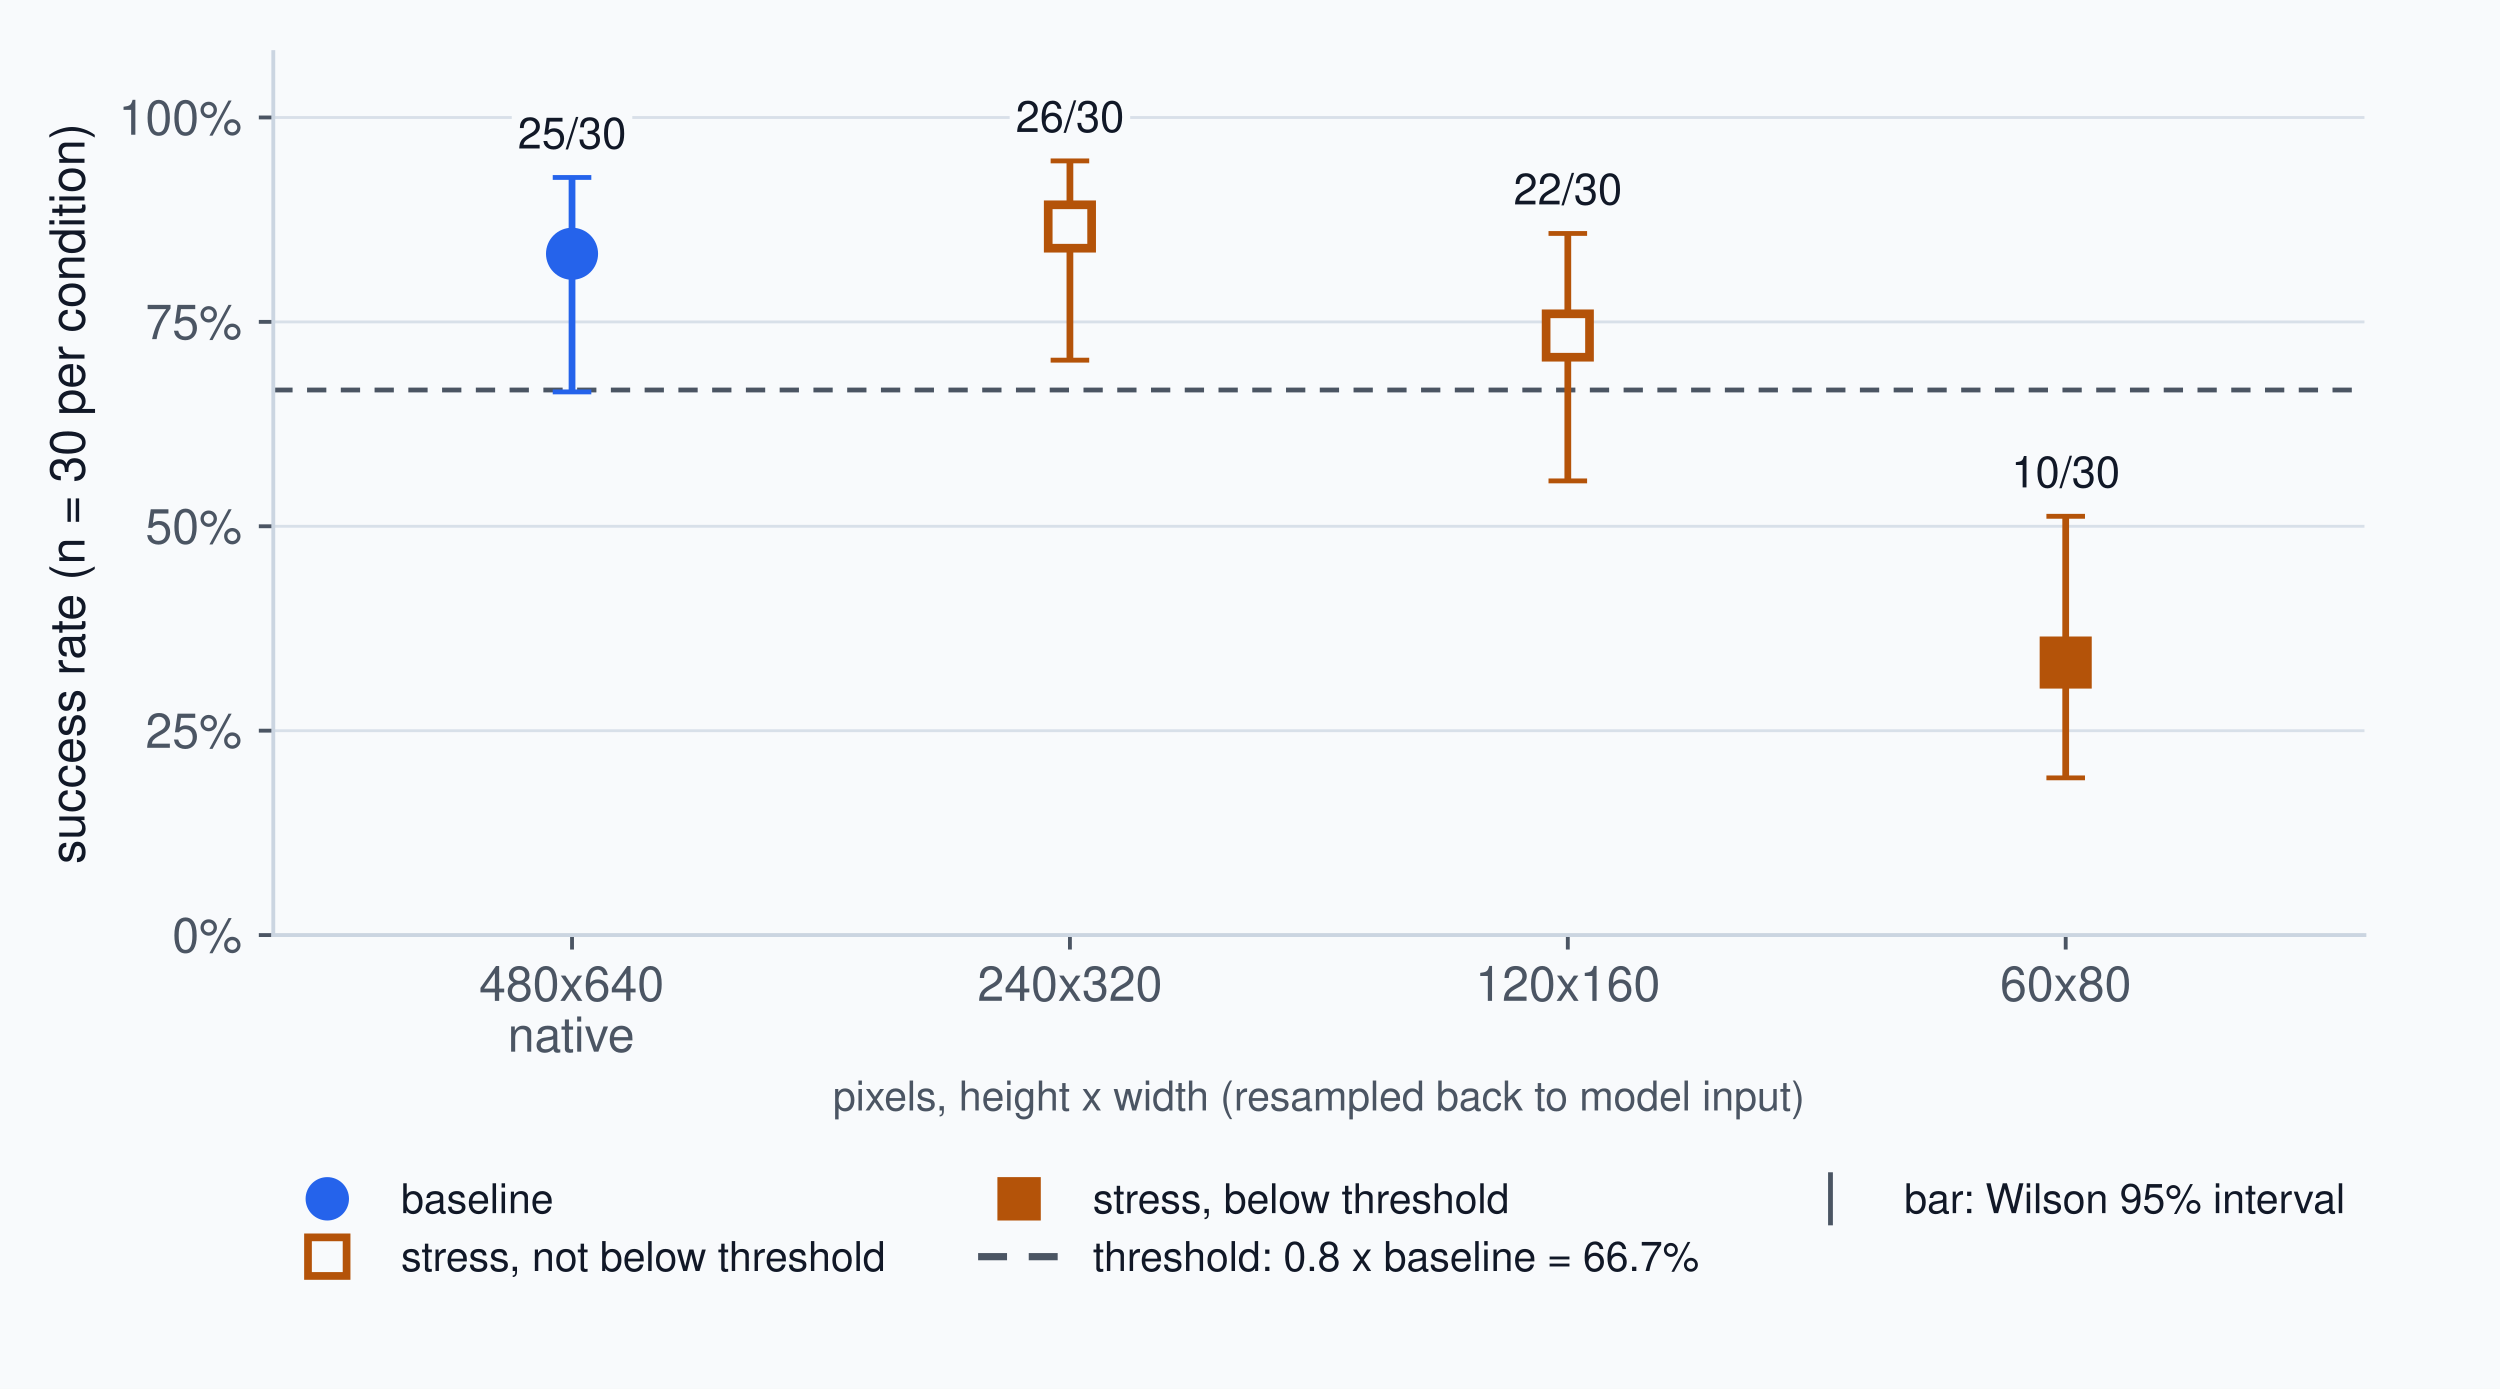
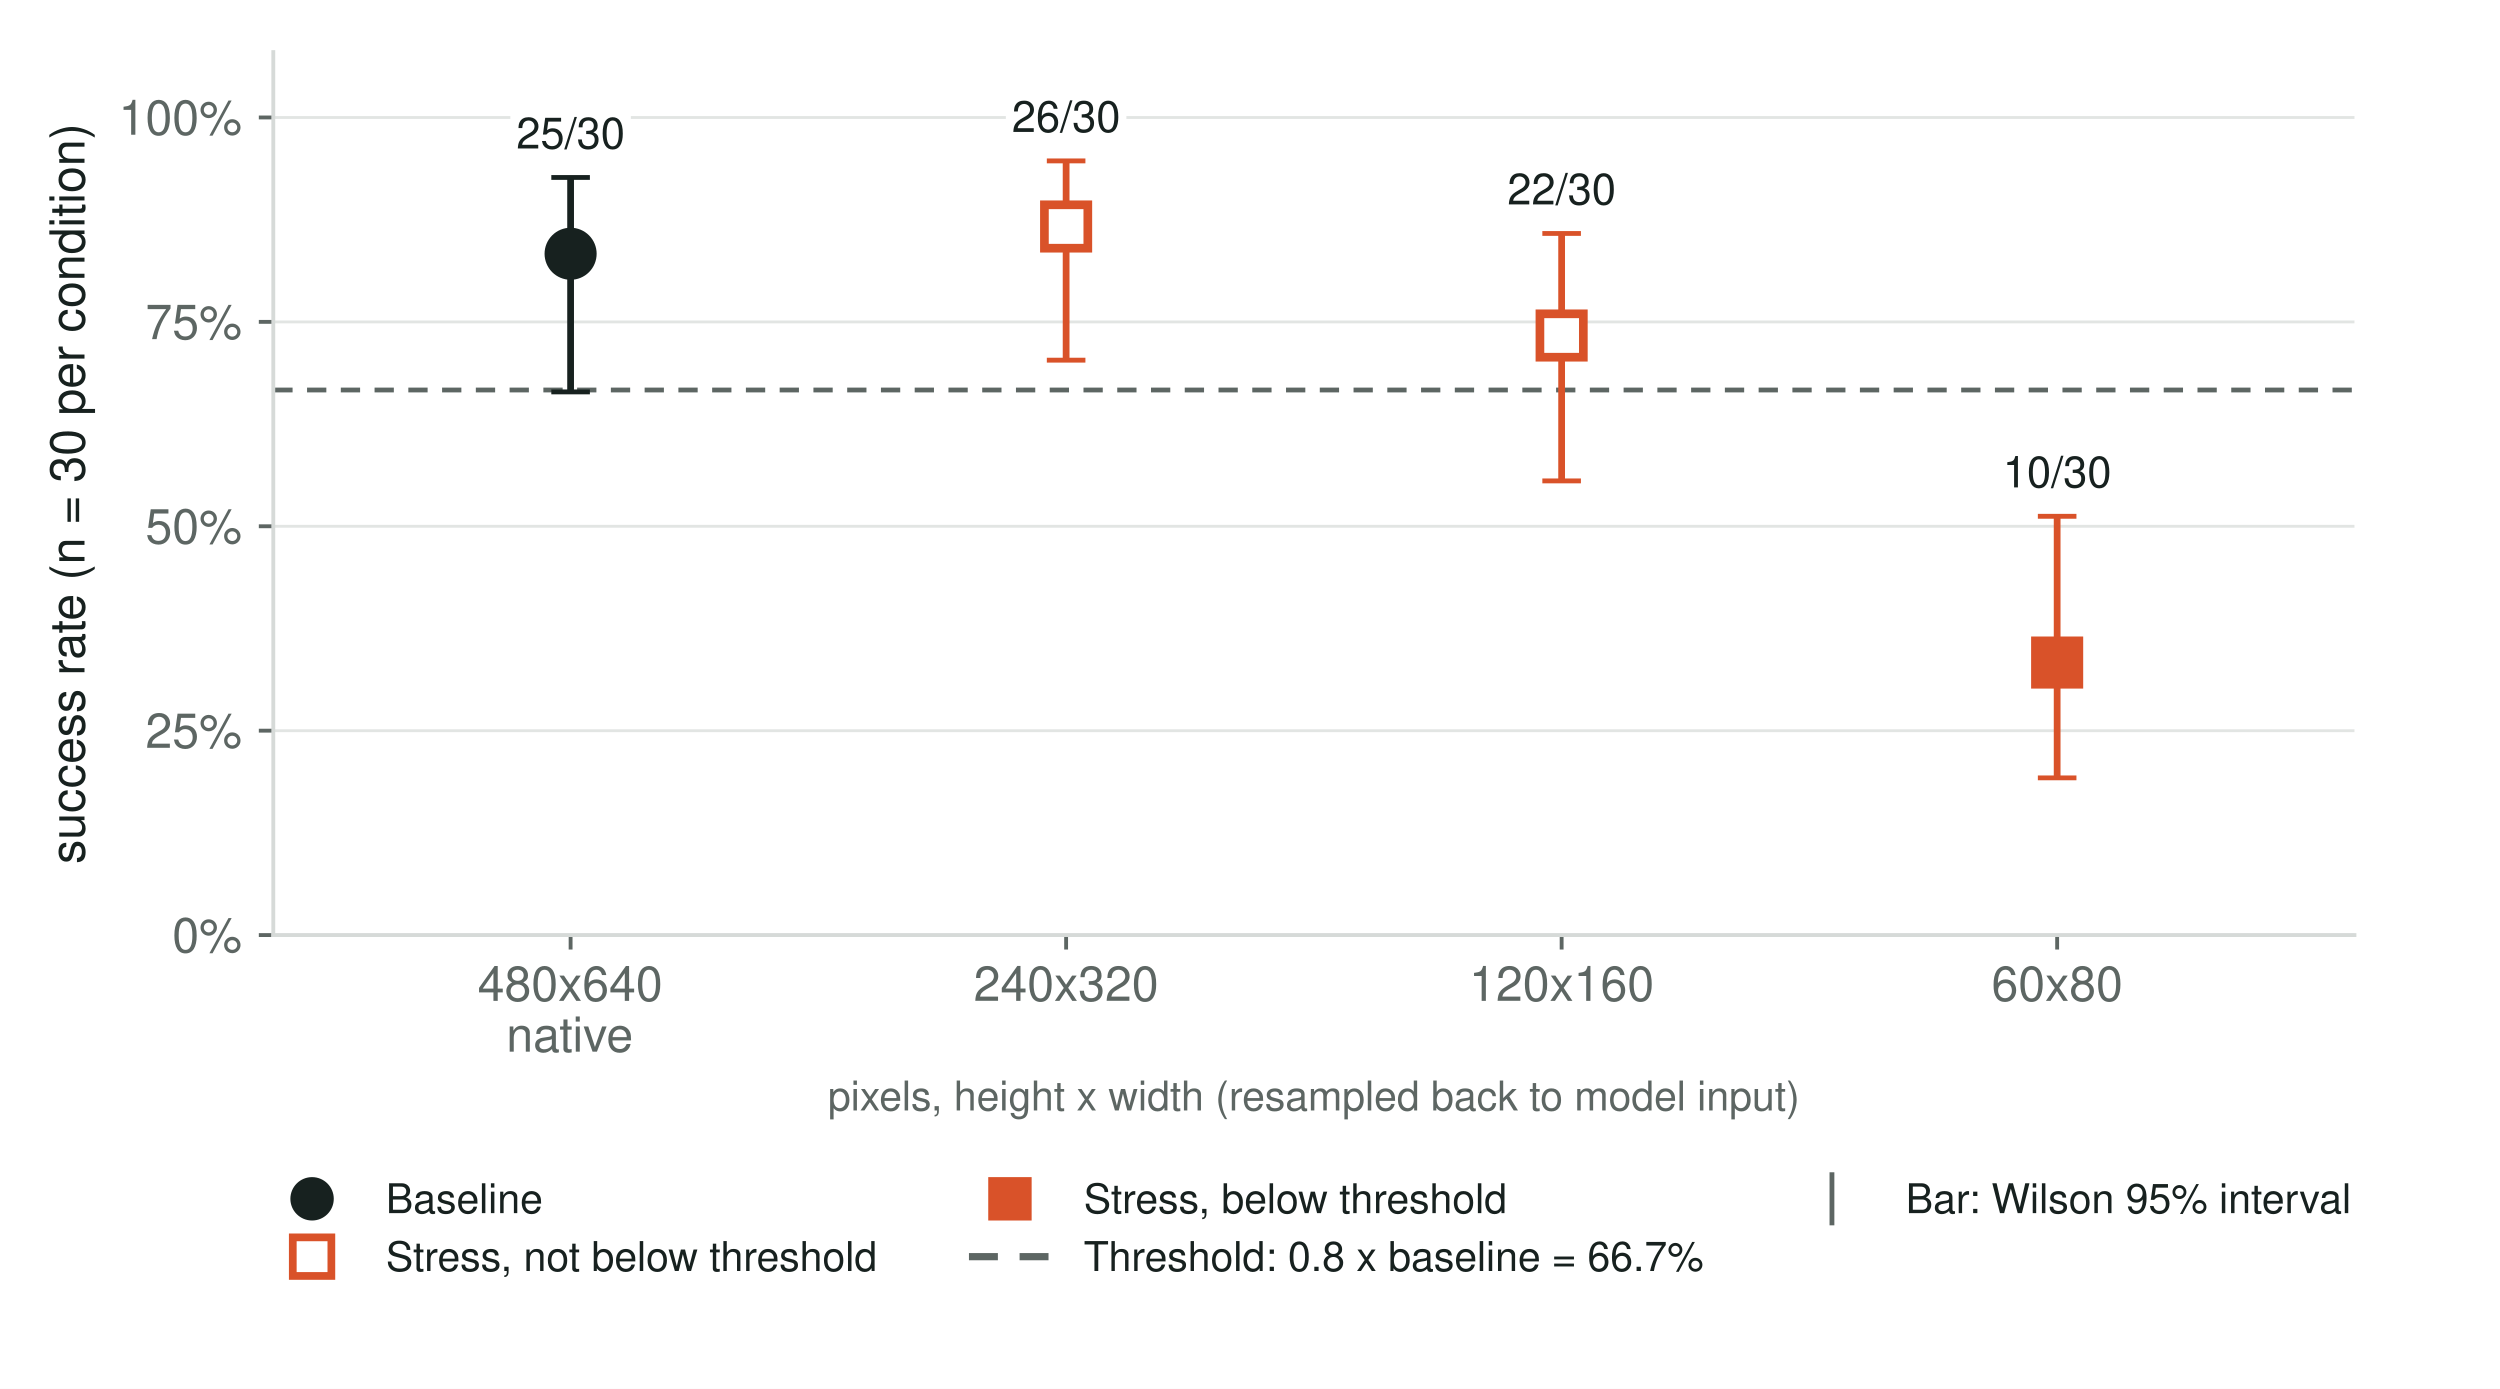
<svg xmlns="http://www.w3.org/2000/svg" xmlns:xlink="http://www.w3.org/1999/xlink" width="518.4pt" height="288pt" viewBox="0 0 518.4 288" version="1.1">
  <defs>
    <style type="text/css">*{stroke-linejoin: round; stroke-linecap: butt}</style>
  </defs>
  <g id="figure_1">
    <g id="patch_1">
-       <path d="M 0 288  L 518.4 288  L 518.4 0  L 0 0  z " style="fill: #f8fafc" />
+       <path d="M 0 288  L 518.4 288  L 518.4 0  L 0 0  z " style="fill: #ffffff" />
    </g>
    <g id="axes_1">
      <g id="patch_2">
-         <path d="M 56.67 193.898  L 490.29 193.898  L 490.29 10.8  L 56.67 10.8  z " style="fill: #f8fafc" />
+         <path d="M 56.67 193.898  L 488.22 193.898  L 488.22 10.8  L 56.67 10.8  z " style="fill: #ffffff" />
      </g>
      <g id="matplotlib.axis_1">
        <g id="xtick_1">
          <g id="line2d_1">
            <defs>
-               <path id="md98d8821e2" d="M 0 0  L 0 3  " style="stroke: #4b5563; stroke-width: 0.8" />
+               <path id="m696236e147" d="M 0 0  L 0 3  " style="stroke: #5d6663; stroke-width: 0.8" />
            </defs>
            <g>
-               <use xlink:href="#md98d8821e2" x="118.616" y="193.898" style="fill: #4b5563; stroke: #4b5563; stroke-width: 0.8" />
+               <use xlink:href="#m696236e147" x="118.32" y="193.898" style="fill: #5d6663; stroke: #5d6663; stroke-width: 0.8" />
            </g>
          </g>
          <g id="text_1">
-             <text style="font-size: 10px; font-family: 'Helvetica Neue', 'Helvetica', 'Arial', 'DejaVu Sans', sans-serif; fill: #4b5563" transform="translate(99.34775 207.5382)">480x640</text>
-             <text style="font-size: 10px; font-family: 'Helvetica Neue', 'Helvetica', 'Arial', 'DejaVu Sans', sans-serif; fill: #4b5563" transform="translate(105.2806 218.0773)">native</text>
+             <text style="font-size: 10px; font-family: 'Helvetica Neue', 'Helvetica', 'Arial', 'DejaVu Sans', sans-serif; fill: #5d6663" transform="translate(99.05203 207.5382)">480x640</text>
+             <text style="font-size: 10px; font-family: 'Helvetica Neue', 'Helvetica', 'Arial', 'DejaVu Sans', sans-serif; fill: #5d6663" transform="translate(104.9848 218.0773)">native</text>
          </g>
        </g>
        <g id="xtick_2">
          <g id="line2d_2">
            <g>
-               <use xlink:href="#md98d8821e2" x="221.859" y="193.898" style="fill: #4b5563; stroke: #4b5563; stroke-width: 0.8" />
+               <use xlink:href="#m696236e147" x="221.07" y="193.898" style="fill: #5d6663; stroke: #5d6663; stroke-width: 0.8" />
            </g>
          </g>
          <g id="text_2">
-             <text style="font-size: 10px; font-family: 'Helvetica Neue', 'Helvetica', 'Arial', 'DejaVu Sans', sans-serif; text-anchor: middle; fill: #4b5563" x="221.859" y="207.538" transform="rotate(-0 221.8586 207.5382)">240x320</text>
+             <text style="font-size: 10px; font-family: 'Helvetica Neue', 'Helvetica', 'Arial', 'DejaVu Sans', sans-serif; text-anchor: middle; fill: #5d6663" x="221.07" y="207.538" transform="rotate(-0 221.07 207.5382)">240x320</text>
          </g>
        </g>
        <g id="xtick_3">
          <g id="line2d_3">
            <g>
-               <use xlink:href="#md98d8821e2" x="325.101" y="193.898" style="fill: #4b5563; stroke: #4b5563; stroke-width: 0.8" />
+               <use xlink:href="#m696236e147" x="323.82" y="193.898" style="fill: #5d6663; stroke: #5d6663; stroke-width: 0.8" />
            </g>
          </g>
          <g id="text_3">
-             <text style="font-size: 10px; font-family: 'Helvetica Neue', 'Helvetica', 'Arial', 'DejaVu Sans', sans-serif; text-anchor: middle; fill: #4b5563" x="325.101" y="207.538" transform="rotate(-0 325.1014 207.5382)">120x160</text>
+             <text style="font-size: 10px; font-family: 'Helvetica Neue', 'Helvetica', 'Arial', 'DejaVu Sans', sans-serif; text-anchor: middle; fill: #5d6663" x="323.82" y="207.538" transform="rotate(-0 323.82 207.5382)">120x160</text>
          </g>
        </g>
        <g id="xtick_4">
          <g id="line2d_4">
            <g>
-               <use xlink:href="#md98d8821e2" x="428.344" y="193.898" style="fill: #4b5563; stroke: #4b5563; stroke-width: 0.8" />
+               <use xlink:href="#m696236e147" x="426.57" y="193.898" style="fill: #5d6663; stroke: #5d6663; stroke-width: 0.8" />
            </g>
          </g>
          <g id="text_4">
-             <text style="font-size: 10px; font-family: 'Helvetica Neue', 'Helvetica', 'Arial', 'DejaVu Sans', sans-serif; text-anchor: middle; fill: #4b5563" x="428.344" y="207.538" transform="rotate(-0 428.3443 207.5382)">60x80</text>
+             <text style="font-size: 10px; font-family: 'Helvetica Neue', 'Helvetica', 'Arial', 'DejaVu Sans', sans-serif; text-anchor: middle; fill: #5d6663" x="426.57" y="207.538" transform="rotate(-0 426.57 207.5382)">60x80</text>
          </g>
        </g>
        <g id="text_5">
-           <text style="font-size: 8.5px; font-family: 'Helvetica Neue', 'Helvetica', 'Arial', 'DejaVu Sans', sans-serif; text-anchor: middle; fill: #4b5563" x="273.48" y="230.261" transform="rotate(-0 273.48 230.2606)">pixels, height x width (resampled back to model input)</text>
+           <text style="font-size: 8.5px; font-family: 'Helvetica Neue', 'Helvetica', 'Arial', 'DejaVu Sans', sans-serif; text-anchor: middle; fill: #5d6663" x="272.445" y="230.261" transform="rotate(-0 272.445 230.2606)">pixels, height x width (resampled back to model input)</text>
        </g>
      </g>
      <g id="matplotlib.axis_2">
        <g id="ytick_1">
          <g id="line2d_5">
-             <path d="M 56.67 193.898  L 490.29 193.898  " clip-path="url(#p9b0ecbfd5b)" style="fill: none; stroke: #cbd5e1; stroke-opacity: 0.7; stroke-width: 0.6; stroke-linecap: square" />
+             <path d="M 56.67 193.898  L 488.22 193.898  " clip-path="url(#pf2805d2afb)" style="fill: none; stroke: #d6dad8; stroke-opacity: 0.7; stroke-width: 0.6; stroke-linecap: square" />
          </g>
          <g id="line2d_6">
            <defs>
-               <path id="mfa151f3f3b" d="M 0 0  L -3 0  " style="stroke: #4b5563; stroke-width: 0.8" />
+               <path id="md328c3af76" d="M 0 0  L -3 0  " style="stroke: #5d6663; stroke-width: 0.8" />
            </defs>
            <g>
-               <use xlink:href="#mfa151f3f3b" x="56.67" y="193.898" style="fill: #4b5563; stroke: #4b5563; stroke-width: 0.8" />
+               <use xlink:href="#md328c3af76" x="56.67" y="193.898" style="fill: #5d6663; stroke: #5d6663; stroke-width: 0.8" />
            </g>
          </g>
          <g id="text_6">
-             <text style="font-size: 10px; font-family: 'Helvetica Neue', 'Helvetica', 'Arial', 'DejaVu Sans', sans-serif; text-anchor: end; fill: #4b5563" x="50.17" y="197.468" transform="rotate(-0 50.17 197.4679)">0%</text>
+             <text style="font-size: 10px; font-family: 'Helvetica Neue', 'Helvetica', 'Arial', 'DejaVu Sans', sans-serif; text-anchor: end; fill: #5d6663" x="50.17" y="197.468" transform="rotate(-0 50.17 197.4679)">0%</text>
          </g>
        </g>
        <g id="ytick_2">
          <g id="line2d_7">
-             <path d="M 56.67 151.514  L 490.29 151.514  " clip-path="url(#p9b0ecbfd5b)" style="fill: none; stroke: #cbd5e1; stroke-opacity: 0.7; stroke-width: 0.6; stroke-linecap: square" />
+             <path d="M 56.67 151.514  L 488.22 151.514  " clip-path="url(#pf2805d2afb)" style="fill: none; stroke: #d6dad8; stroke-opacity: 0.7; stroke-width: 0.6; stroke-linecap: square" />
          </g>
          <g id="line2d_8">
            <g>
-               <use xlink:href="#mfa151f3f3b" x="56.67" y="151.514" style="fill: #4b5563; stroke: #4b5563; stroke-width: 0.8" />
+               <use xlink:href="#md328c3af76" x="56.67" y="151.514" style="fill: #5d6663; stroke: #5d6663; stroke-width: 0.8" />
            </g>
          </g>
          <g id="text_7">
-             <text style="font-size: 10px; font-family: 'Helvetica Neue', 'Helvetica', 'Arial', 'DejaVu Sans', sans-serif; text-anchor: end; fill: #4b5563" x="50.17" y="155.084" transform="rotate(-0 50.17 155.0842)">25%</text>
+             <text style="font-size: 10px; font-family: 'Helvetica Neue', 'Helvetica', 'Arial', 'DejaVu Sans', sans-serif; text-anchor: end; fill: #5d6663" x="50.17" y="155.084" transform="rotate(-0 50.17 155.0842)">25%</text>
          </g>
        </g>
        <g id="ytick_3">
          <g id="line2d_9">
-             <path d="M 56.67 109.13  L 490.29 109.13  " clip-path="url(#p9b0ecbfd5b)" style="fill: none; stroke: #cbd5e1; stroke-opacity: 0.7; stroke-width: 0.6; stroke-linecap: square" />
+             <path d="M 56.67 109.13  L 488.22 109.13  " clip-path="url(#pf2805d2afb)" style="fill: none; stroke: #d6dad8; stroke-opacity: 0.7; stroke-width: 0.6; stroke-linecap: square" />
          </g>
          <g id="line2d_10">
            <g>
-               <use xlink:href="#mfa151f3f3b" x="56.67" y="109.13" style="fill: #4b5563; stroke: #4b5563; stroke-width: 0.8" />
+               <use xlink:href="#md328c3af76" x="56.67" y="109.13" style="fill: #5d6663; stroke: #5d6663; stroke-width: 0.8" />
            </g>
          </g>
          <g id="text_8">
-             <text style="font-size: 10px; font-family: 'Helvetica Neue', 'Helvetica', 'Arial', 'DejaVu Sans', sans-serif; text-anchor: end; fill: #4b5563" x="50.17" y="112.701" transform="rotate(-0 50.17 112.7005)">50%</text>
+             <text style="font-size: 10px; font-family: 'Helvetica Neue', 'Helvetica', 'Arial', 'DejaVu Sans', sans-serif; text-anchor: end; fill: #5d6663" x="50.17" y="112.701" transform="rotate(-0 50.17 112.7005)">50%</text>
          </g>
        </g>
        <g id="ytick_4">
          <g id="line2d_11">
-             <path d="M 56.67 66.746  L 490.29 66.746  " clip-path="url(#p9b0ecbfd5b)" style="fill: none; stroke: #cbd5e1; stroke-opacity: 0.7; stroke-width: 0.6; stroke-linecap: square" />
+             <path d="M 56.67 66.746  L 488.22 66.746  " clip-path="url(#pf2805d2afb)" style="fill: none; stroke: #d6dad8; stroke-opacity: 0.7; stroke-width: 0.6; stroke-linecap: square" />
          </g>
          <g id="line2d_12">
            <g>
-               <use xlink:href="#mfa151f3f3b" x="56.67" y="66.746" style="fill: #4b5563; stroke: #4b5563; stroke-width: 0.8" />
+               <use xlink:href="#md328c3af76" x="56.67" y="66.746" style="fill: #5d6663; stroke: #5d6663; stroke-width: 0.8" />
            </g>
          </g>
          <g id="text_9">
-             <text style="font-size: 10px; font-family: 'Helvetica Neue', 'Helvetica', 'Arial', 'DejaVu Sans', sans-serif; text-anchor: end; fill: #4b5563" x="50.17" y="70.317" transform="rotate(-0 50.17 70.3168)">75%</text>
+             <text style="font-size: 10px; font-family: 'Helvetica Neue', 'Helvetica', 'Arial', 'DejaVu Sans', sans-serif; text-anchor: end; fill: #5d6663" x="50.17" y="70.317" transform="rotate(-0 50.17 70.3168)">75%</text>
          </g>
        </g>
        <g id="ytick_5">
          <g id="line2d_13">
-             <path d="M 56.67 24.363  L 490.29 24.363  " clip-path="url(#p9b0ecbfd5b)" style="fill: none; stroke: #cbd5e1; stroke-opacity: 0.7; stroke-width: 0.6; stroke-linecap: square" />
+             <path d="M 56.67 24.363  L 488.22 24.363  " clip-path="url(#pf2805d2afb)" style="fill: none; stroke: #d6dad8; stroke-opacity: 0.7; stroke-width: 0.6; stroke-linecap: square" />
          </g>
          <g id="line2d_14">
            <g>
-               <use xlink:href="#mfa151f3f3b" x="56.67" y="24.363" style="fill: #4b5563; stroke: #4b5563; stroke-width: 0.8" />
+               <use xlink:href="#md328c3af76" x="56.67" y="24.363" style="fill: #5d6663; stroke: #5d6663; stroke-width: 0.8" />
            </g>
          </g>
          <g id="text_10">
-             <text style="font-size: 10px; font-family: 'Helvetica Neue', 'Helvetica', 'Arial', 'DejaVu Sans', sans-serif; text-anchor: end; fill: #4b5563" x="50.17" y="27.933" transform="rotate(-0 50.17 27.9331)">100%</text>
+             <text style="font-size: 10px; font-family: 'Helvetica Neue', 'Helvetica', 'Arial', 'DejaVu Sans', sans-serif; text-anchor: end; fill: #5d6663" x="50.17" y="27.933" transform="rotate(-0 50.17 27.9331)">100%</text>
          </g>
        </g>
        <g id="text_11">
-           <text style="font-size: 10px; font-family: 'Helvetica Neue', 'Helvetica', 'Arial', 'DejaVu Sans', sans-serif; text-anchor: middle; fill: #111827" x="17.522" y="102.349" transform="rotate(-90 17.52156 102.3488)">success rate (n = 30 per condition)</text>
+           <text style="font-size: 10px; font-family: 'Helvetica Neue', 'Helvetica', 'Arial', 'DejaVu Sans', sans-serif; text-anchor: middle; fill: #17211f" x="17.522" y="102.349" transform="rotate(-90 17.52156 102.3488)">success rate (n = 30 per condition)</text>
        </g>
      </g>
      <g id="line2d_15">
-         <path d="M 56.67 80.874  L 490.29 80.874  " clip-path="url(#p9b0ecbfd5b)" style="fill: none; stroke-dasharray: 4,3; stroke-dashoffset: 0; stroke: #4b5563" />
+         <path d="M 56.67 80.874  L 488.22 80.874  " clip-path="url(#pf2805d2afb)" style="fill: none; stroke-dasharray: 4,3; stroke-dashoffset: 0; stroke: #5d6663" />
      </g>
      <g id="LineCollection_1">
-         <path d="M 118.616 81.266  L 118.616 36.801  " clip-path="url(#p9b0ecbfd5b)" style="fill: none; stroke: #2563eb; stroke-width: 1.4" />
+         <path d="M 118.32 81.266  L 118.32 36.801  " clip-path="url(#pf2805d2afb)" style="fill: none; stroke: #17211f; stroke-width: 1.4" />
      </g>
      <g id="line2d_16">
        <defs>
-           <path id="m6fc3dcf2f7" d="M 4 0  L -4 -0  " style="stroke: #2563eb" />
-         </defs>
-         <g clip-path="url(#p9b0ecbfd5b)">
-           <use xlink:href="#m6fc3dcf2f7" x="118.616" y="81.266" style="fill: #1f77b4; stroke: #2563eb" />
+           <path id="mb28198ac88" d="M 4 0  L -4 -0  " style="stroke: #17211f" />
+         </defs>
+         <g clip-path="url(#pf2805d2afb)">
+           <use xlink:href="#mb28198ac88" x="118.32" y="81.266" style="fill: #1f77b4; stroke: #17211f" />
        </g>
      </g>
      <g id="line2d_17">
-         <g clip-path="url(#p9b0ecbfd5b)">
-           <use xlink:href="#m6fc3dcf2f7" x="118.616" y="36.801" style="fill: #1f77b4; stroke: #2563eb" />
+         <g clip-path="url(#pf2805d2afb)">
+           <use xlink:href="#mb28198ac88" x="118.32" y="36.801" style="fill: #1f77b4; stroke: #17211f" />
        </g>
      </g>
      <g id="line2d_18">
        <defs>
-           <path id="m44b142923c" d="M 0 4.5  C 1.193 4.5 2.338 4.026 3.182 3.182  C 4.026 2.338 4.5 1.193 4.5 0  C 4.5 -1.193 4.026 -2.338 3.182 -3.182  C 2.338 -4.026 1.193 -4.5 0 -4.5  C -1.193 -4.5 -2.338 -4.026 -3.182 -3.182  C -4.026 -2.338 -4.5 -1.193 -4.5 0  C -4.5 1.193 -4.026 2.338 -3.182 3.182  C -2.338 4.026 -1.193 4.5 0 4.5  z " style="stroke: #2563eb; stroke-width: 1.8" />
-         </defs>
-         <g clip-path="url(#p9b0ecbfd5b)">
-           <use xlink:href="#m44b142923c" x="118.616" y="52.619" style="fill: #2563eb; stroke: #2563eb; stroke-width: 1.8" />
+           <path id="m457a1e06b8" d="M 0 4.5  C 1.193 4.5 2.338 4.026 3.182 3.182  C 4.026 2.338 4.5 1.193 4.5 0  C 4.5 -1.193 4.026 -2.338 3.182 -3.182  C 2.338 -4.026 1.193 -4.5 0 -4.5  C -1.193 -4.5 -2.338 -4.026 -3.182 -3.182  C -4.026 -2.338 -4.5 -1.193 -4.5 0  C -4.5 1.193 -4.026 2.338 -3.182 3.182  C -2.338 4.026 -1.193 4.5 0 4.5  z " style="stroke: #17211f; stroke-width: 1.8" />
+         </defs>
+         <g clip-path="url(#pf2805d2afb)">
+           <use xlink:href="#m457a1e06b8" x="118.32" y="52.619" style="fill: #17211f; stroke: #17211f; stroke-width: 1.8" />
        </g>
      </g>
      <g id="LineCollection_2">
-         <path d="M 221.859 74.683  L 221.859 33.364  " clip-path="url(#p9b0ecbfd5b)" style="fill: none; stroke: #b45309; stroke-width: 1.4" />
+         <path d="M 221.07 74.683  L 221.07 33.364  " clip-path="url(#pf2805d2afb)" style="fill: none; stroke: #d95229; stroke-width: 1.4" />
      </g>
      <g id="line2d_19">
        <defs>
-           <path id="m9e03931a04" d="M 4 0  L -4 -0  " style="stroke: #b45309" />
-         </defs>
-         <g clip-path="url(#p9b0ecbfd5b)">
-           <use xlink:href="#m9e03931a04" x="221.859" y="74.683" style="fill: #1f77b4; stroke: #b45309" />
+           <path id="ma403d8acb5" d="M 4 0  L -4 -0  " style="stroke: #d95229" />
+         </defs>
+         <g clip-path="url(#pf2805d2afb)">
+           <use xlink:href="#ma403d8acb5" x="221.07" y="74.683" style="fill: #1f77b4; stroke: #d95229" />
        </g>
      </g>
      <g id="line2d_20">
-         <g clip-path="url(#p9b0ecbfd5b)">
-           <use xlink:href="#m9e03931a04" x="221.859" y="33.364" style="fill: #1f77b4; stroke: #b45309" />
+         <g clip-path="url(#pf2805d2afb)">
+           <use xlink:href="#ma403d8acb5" x="221.07" y="33.364" style="fill: #1f77b4; stroke: #d95229" />
        </g>
      </g>
      <g id="line2d_21">
        <defs>
-           <path id="ma40d769d75" d="M -4.5 4.5  L 4.5 4.5  L 4.5 -4.5  L -4.5 -4.5  z " style="stroke: #b45309; stroke-width: 1.8; stroke-linejoin: miter" />
-         </defs>
-         <g clip-path="url(#p9b0ecbfd5b)">
-           <use xlink:href="#ma40d769d75" x="221.859" y="46.967" style="fill: #f8fafc; stroke: #b45309; stroke-width: 1.8; stroke-linejoin: miter" />
+           <path id="mf1d9f8759a" d="M -4.5 4.5  L 4.5 4.5  L 4.5 -4.5  L -4.5 -4.5  z " style="stroke: #d95229; stroke-width: 1.8; stroke-linejoin: miter" />
+         </defs>
+         <g clip-path="url(#pf2805d2afb)">
+           <use xlink:href="#mf1d9f8759a" x="221.07" y="46.967" style="fill: #ffffff; stroke: #d95229; stroke-width: 1.8; stroke-linejoin: miter" />
        </g>
      </g>
      <g id="LineCollection_3">
-         <path d="M 325.101 99.718  L 325.101 48.407  " clip-path="url(#p9b0ecbfd5b)" style="fill: none; stroke: #b45309; stroke-width: 1.4" />
+         <path d="M 323.82 99.718  L 323.82 48.407  " clip-path="url(#pf2805d2afb)" style="fill: none; stroke: #d95229; stroke-width: 1.4" />
      </g>
      <g id="line2d_22">
-         <g clip-path="url(#p9b0ecbfd5b)">
-           <use xlink:href="#m9e03931a04" x="325.101" y="99.718" style="fill: #1f77b4; stroke: #b45309" />
+         <g clip-path="url(#pf2805d2afb)">
+           <use xlink:href="#ma403d8acb5" x="323.82" y="99.718" style="fill: #1f77b4; stroke: #d95229" />
        </g>
      </g>
      <g id="line2d_23">
-         <g clip-path="url(#p9b0ecbfd5b)">
-           <use xlink:href="#m9e03931a04" x="325.101" y="48.407" style="fill: #1f77b4; stroke: #b45309" />
+         <g clip-path="url(#pf2805d2afb)">
+           <use xlink:href="#ma403d8acb5" x="323.82" y="48.407" style="fill: #1f77b4; stroke: #d95229" />
        </g>
      </g>
      <g id="line2d_24">
-         <g clip-path="url(#p9b0ecbfd5b)">
-           <use xlink:href="#ma40d769d75" x="325.101" y="69.572" style="fill: #f8fafc; stroke: #b45309; stroke-width: 1.8; stroke-linejoin: miter" />
+         <g clip-path="url(#pf2805d2afb)">
+           <use xlink:href="#mf1d9f8759a" x="323.82" y="69.572" style="fill: #ffffff; stroke: #d95229; stroke-width: 1.8; stroke-linejoin: miter" />
        </g>
      </g>
      <g id="LineCollection_4">
-         <path d="M 428.344 161.295  L 428.344 107.062  " clip-path="url(#p9b0ecbfd5b)" style="fill: none; stroke: #b45309; stroke-width: 1.4" />
+         <path d="M 426.57 161.295  L 426.57 107.062  " clip-path="url(#pf2805d2afb)" style="fill: none; stroke: #d95229; stroke-width: 1.4" />
      </g>
      <g id="line2d_25">
-         <g clip-path="url(#p9b0ecbfd5b)">
-           <use xlink:href="#m9e03931a04" x="428.344" y="161.295" style="fill: #1f77b4; stroke: #b45309" />
+         <g clip-path="url(#pf2805d2afb)">
+           <use xlink:href="#ma403d8acb5" x="426.57" y="161.295" style="fill: #1f77b4; stroke: #d95229" />
        </g>
      </g>
      <g id="line2d_26">
-         <g clip-path="url(#p9b0ecbfd5b)">
-           <use xlink:href="#m9e03931a04" x="428.344" y="107.062" style="fill: #1f77b4; stroke: #b45309" />
+         <g clip-path="url(#pf2805d2afb)">
+           <use xlink:href="#ma403d8acb5" x="426.57" y="107.062" style="fill: #1f77b4; stroke: #d95229" />
        </g>
      </g>
      <g id="line2d_27">
        <defs>
-           <path id="m9f45a87092" d="M -4.5 4.5  L 4.5 4.5  L 4.5 -4.5  L -4.5 -4.5  z " style="stroke: #b45309; stroke-width: 1.8; stroke-linejoin: miter" />
-         </defs>
-         <g clip-path="url(#p9b0ecbfd5b)">
-           <use xlink:href="#m9f45a87092" x="428.344" y="137.386" style="fill: #b45309; stroke: #b45309; stroke-width: 1.8; stroke-linejoin: miter" />
+           <path id="ma30e1ef4e6" d="M -4.5 4.5  L 4.5 4.5  L 4.5 -4.5  L -4.5 -4.5  z " style="stroke: #d95229; stroke-width: 1.8; stroke-linejoin: miter" />
+         </defs>
+         <g clip-path="url(#pf2805d2afb)">
+           <use xlink:href="#ma30e1ef4e6" x="426.57" y="137.386" style="fill: #d95229; stroke: #d95229; stroke-width: 1.8; stroke-linejoin: miter" />
        </g>
      </g>
      <g id="patch_3">
-         <path d="M 56.67 193.898  L 56.67 10.8  " style="fill: none; stroke: #cbd5e1; stroke-width: 0.8; stroke-linejoin: miter; stroke-linecap: square" />
+         <path d="M 56.67 193.898  L 56.67 10.8  " style="fill: none; stroke: #d6dad8; stroke-width: 0.8; stroke-linejoin: miter; stroke-linecap: square" />
      </g>
      <g id="patch_4">
-         <path d="M 56.67 193.898  L 490.29 193.898  " style="fill: none; stroke: #cbd5e1; stroke-width: 0.8; stroke-linejoin: miter; stroke-linecap: square" />
+         <path d="M 56.67 193.898  L 488.22 193.898  " style="fill: none; stroke: #d6dad8; stroke-width: 0.8; stroke-linejoin: miter; stroke-linecap: square" />
      </g>
      <g id="text_12">
        <g id="patch_5">
-           <path d="M 106.12 33.564  L 131.111 33.564  L 131.111 23.384  L 106.12 23.384  z " style="fill: #f8fafc" />
-         </g>
-         <text style="font-size: 9px; font-family: 'Helvetica Neue', 'Helvetica', 'Arial', 'DejaVu Sans', sans-serif; text-anchor: middle; fill: #111827" x="118.616" y="30.801" transform="rotate(-0 118.6157 30.80078)">25/30</text>
+           <path d="M 105.825 33.564  L 130.815 33.564  L 130.815 23.384  L 105.825 23.384  z " style="fill: #ffffff" />
+         </g>
+         <text style="font-size: 9px; font-family: 'Helvetica Neue', 'Helvetica', 'Arial', 'DejaVu Sans', sans-serif; text-anchor: middle; fill: #17211f" x="118.32" y="30.801" transform="rotate(-0 118.32 30.80078)">25/30</text>
      </g>
      <g id="text_13">
        <g id="patch_6">
-           <path d="M 209.363 30.128  L 234.354 30.128  L 234.354 19.948  L 209.363 19.948  z " style="fill: #f8fafc" />
-         </g>
-         <text style="font-size: 9px; font-family: 'Helvetica Neue', 'Helvetica', 'Arial', 'DejaVu Sans', sans-serif; text-anchor: middle; fill: #111827" x="221.859" y="27.364" transform="rotate(-0 221.8586 27.3645)">26/30</text>
+           <path d="M 208.575 30.128  L 233.565 30.128  L 233.565 19.948  L 208.575 19.948  z " style="fill: #ffffff" />
+         </g>
+         <text style="font-size: 9px; font-family: 'Helvetica Neue', 'Helvetica', 'Arial', 'DejaVu Sans', sans-serif; text-anchor: middle; fill: #17211f" x="221.07" y="27.364" transform="rotate(-0 221.07 27.3645)">26/30</text>
      </g>
      <g id="text_14">
        <g id="patch_7">
-           <path d="M 312.606 45.171  L 337.597 45.171  L 337.597 34.991  L 312.606 34.991  z " style="fill: #f8fafc" />
-         </g>
-         <text style="font-size: 9px; font-family: 'Helvetica Neue', 'Helvetica', 'Arial', 'DejaVu Sans', sans-serif; text-anchor: middle; fill: #111827" x="325.101" y="42.407" transform="rotate(-0 325.1014 42.40734)">22/30</text>
+           <path d="M 311.325 45.171  L 336.315 45.171  L 336.315 34.991  L 311.325 34.991  z " style="fill: #ffffff" />
+         </g>
+         <text style="font-size: 9px; font-family: 'Helvetica Neue', 'Helvetica', 'Arial', 'DejaVu Sans', sans-serif; text-anchor: middle; fill: #17211f" x="323.82" y="42.407" transform="rotate(-0 323.82 42.40734)">22/30</text>
      </g>
      <g id="text_15">
        <g id="patch_8">
-           <path d="M 415.849 103.825  L 440.84 103.825  L 440.84 93.645  L 415.849 93.645  z " style="fill: #f8fafc" />
-         </g>
-         <text style="font-size: 9px; font-family: 'Helvetica Neue', 'Helvetica', 'Arial', 'DejaVu Sans', sans-serif; text-anchor: middle; fill: #111827" x="428.344" y="101.062" transform="rotate(-0 428.3443 101.062)">10/30</text>
+           <path d="M 414.075 103.825  L 439.065 103.825  L 439.065 93.645  L 414.075 93.645  z " style="fill: #ffffff" />
+         </g>
+         <text style="font-size: 9px; font-family: 'Helvetica Neue', 'Helvetica', 'Arial', 'DejaVu Sans', sans-serif; text-anchor: middle; fill: #17211f" x="426.57" y="101.062" transform="rotate(-0 426.57 101.062)">10/30</text>
      </g>
      <g id="legend_1">
        <g id="line2d_28">
          <defs>
-             <path id="m25a2189eb6" d="M 0 4  C 1.061 4 2.078 3.579 2.828 2.828  C 3.579 2.078 4 1.061 4 0  C 4 -1.061 3.579 -2.078 2.828 -2.828  C 2.078 -3.579 1.061 -4 0 -4  C -1.061 -4 -2.078 -3.579 -2.828 -2.828  C -3.579 -2.078 -4 -1.061 -4 0  C -4 1.061 -3.579 2.078 -2.828 2.828  C -2.078 3.579 -1.061 4 0 4  z " style="stroke: #2563eb" />
+             <path id="me82bfe0755" d="M 0 4  C 1.061 4 2.078 3.579 2.828 2.828  C 3.579 2.078 4 1.061 4 0  C 4 -1.061 3.579 -2.078 2.828 -2.828  C 2.078 -3.579 1.061 -4 0 -4  C -1.061 -4 -2.078 -3.579 -2.828 -2.828  C -3.579 -2.078 -4 -1.061 -4 0  C -4 1.061 -3.579 2.078 -2.828 2.828  C -2.078 3.579 -1.061 4 0 4  z " style="stroke: #17211f" />
          </defs>
          <g>
-             <use xlink:href="#m25a2189eb6" x="67.867" y="248.586" style="fill: #2563eb; stroke: #2563eb" />
+             <use xlink:href="#me82bfe0755" x="64.711" y="248.586" style="fill: #17211f; stroke: #17211f" />
          </g>
        </g>
        <g id="text_16">
-           <text style="font-size: 8.5px; font-family: 'Helvetica Neue', 'Helvetica', 'Arial', 'DejaVu Sans', sans-serif; text-anchor: start; fill: #111827" x="83.167" y="251.561" transform="rotate(-0 83.16699 251.5606)">baseline</text>
+           <text style="font-size: 8.5px; font-family: 'Helvetica Neue', 'Helvetica', 'Arial', 'DejaVu Sans', sans-serif; text-anchor: start; fill: #17211f" x="80.011" y="251.561" transform="rotate(-0 80.01098 251.5606)">Baseline</text>
        </g>
        <g id="line2d_29">
          <defs>
-             <path id="m221e677f27" d="M -4 4  L 4 4  L 4 -4  L -4 -4  z " style="stroke: #b45309; stroke-width: 1.6; stroke-linejoin: miter" />
+             <path id="m432f408400" d="M -4 4  L 4 4  L 4 -4  L -4 -4  z " style="stroke: #d95229; stroke-width: 1.6; stroke-linejoin: miter" />
          </defs>
          <g>
-             <use xlink:href="#m221e677f27" x="67.867" y="260.58" style="fill: #f8fafc; stroke: #b45309; stroke-width: 1.6; stroke-linejoin: miter" />
+             <use xlink:href="#m432f408400" x="64.711" y="260.58" style="fill: #ffffff; stroke: #d95229; stroke-width: 1.6; stroke-linejoin: miter" />
          </g>
        </g>
        <g id="text_17">
-           <text style="font-size: 8.5px; font-family: 'Helvetica Neue', 'Helvetica', 'Arial', 'DejaVu Sans', sans-serif; text-anchor: start; fill: #111827" x="83.167" y="263.555" transform="rotate(-0 83.16699 263.5549)">stress, not below threshold</text>
+           <text style="font-size: 8.5px; font-family: 'Helvetica Neue', 'Helvetica', 'Arial', 'DejaVu Sans', sans-serif; text-anchor: start; fill: #17211f" x="80.011" y="263.555" transform="rotate(-0 80.01098 263.5549)">Stress, not below threshold</text>
        </g>
        <g id="line2d_30">
          <defs>
-             <path id="me3cb766ae5" d="M -4 4  L 4 4  L 4 -4  L -4 -4  z " style="stroke: #b45309; stroke-linejoin: miter" />
+             <path id="m79986f89b3" d="M -4 4  L 4 4  L 4 -4  L -4 -4  z " style="stroke: #d95229; stroke-linejoin: miter" />
          </defs>
          <g>
-             <use xlink:href="#me3cb766ae5" x="211.32" y="248.586" style="fill: #b45309; stroke: #b45309; stroke-linejoin: miter" />
+             <use xlink:href="#m79986f89b3" x="209.422" y="248.586" style="fill: #d95229; stroke: #d95229; stroke-linejoin: miter" />
          </g>
        </g>
        <g id="text_18">
-           <text style="font-size: 8.5px; font-family: 'Helvetica Neue', 'Helvetica', 'Arial', 'DejaVu Sans', sans-serif; text-anchor: start; fill: #111827" x="226.62" y="251.561" transform="rotate(-0 226.6204 251.5606)">stress, below threshold</text>
+           <text style="font-size: 8.5px; font-family: 'Helvetica Neue', 'Helvetica', 'Arial', 'DejaVu Sans', sans-serif; text-anchor: start; fill: #17211f" x="224.722" y="251.561" transform="rotate(-0 224.7221 251.5606)">Stress, below threshold</text>
        </g>
        <g id="line2d_31">
-           <path d="M 202.82 260.58  L 211.32 260.58  L 219.82 260.58  " style="fill: none; stroke-dasharray: 6,4.5; stroke-dashoffset: 0; stroke: #4b5563; stroke-width: 1.5" />
+           <path d="M 200.922 260.58  L 209.422 260.58  L 217.922 260.58  " style="fill: none; stroke-dasharray: 6,4.5; stroke-dashoffset: 0; stroke: #5d6663; stroke-width: 1.5" />
        </g>
        <g id="text_19">
-           <text style="font-size: 8.5px; font-family: 'Helvetica Neue', 'Helvetica', 'Arial', 'DejaVu Sans', sans-serif; text-anchor: start; fill: #111827" x="226.62" y="263.555" transform="rotate(-0 226.6204 263.5549)">threshold: 0.8 x baseline = 66.7%</text>
+           <text style="font-size: 8.5px; font-family: 'Helvetica Neue', 'Helvetica', 'Arial', 'DejaVu Sans', sans-serif; text-anchor: start; fill: #17211f" x="224.722" y="263.555" transform="rotate(-0 224.7221 263.5549)">Threshold: 0.8 x baseline = 66.7%</text>
        </g>
        <g id="line2d_32">
          <defs>
-             <path id="mb703ac63ce" d="M 0 5.5  L 0 -5.5  " style="stroke: #4b5563" />
+             <path id="m2fee7e3c93" d="M 0 5.5  L 0 -5.5  " style="stroke: #5d6663" />
          </defs>
          <g>
-             <use xlink:href="#mb703ac63ce" x="379.569" y="248.586" style="fill: #4b5563; stroke: #4b5563" />
+             <use xlink:href="#m2fee7e3c93" x="379.872" y="248.586" style="fill: #5d6663; stroke: #5d6663" />
          </g>
        </g>
        <g id="text_20">
-           <text style="font-size: 8.5px; font-family: 'Helvetica Neue', 'Helvetica', 'Arial', 'DejaVu Sans', sans-serif; text-anchor: start; fill: #111827" x="394.869" y="251.561" transform="rotate(-0 394.8686 251.5606)">bar: Wilson 95% interval</text>
+           <text style="font-size: 8.5px; font-family: 'Helvetica Neue', 'Helvetica', 'Arial', 'DejaVu Sans', sans-serif; text-anchor: start; fill: #17211f" x="395.172" y="251.561" transform="rotate(-0 395.1724 251.5606)">Bar: Wilson 95% interval</text>
        </g>
      </g>
    </g>
  </g>
  <defs>
-     <clipPath id="p9b0ecbfd5b">
-       <rect x="56.67" y="10.8" width="433.62" height="183.098" />
+     <clipPath id="pf2805d2afb">
+       <rect x="56.67" y="10.8" width="431.55" height="183.098" />
    </clipPath>
  </defs>
</svg>
